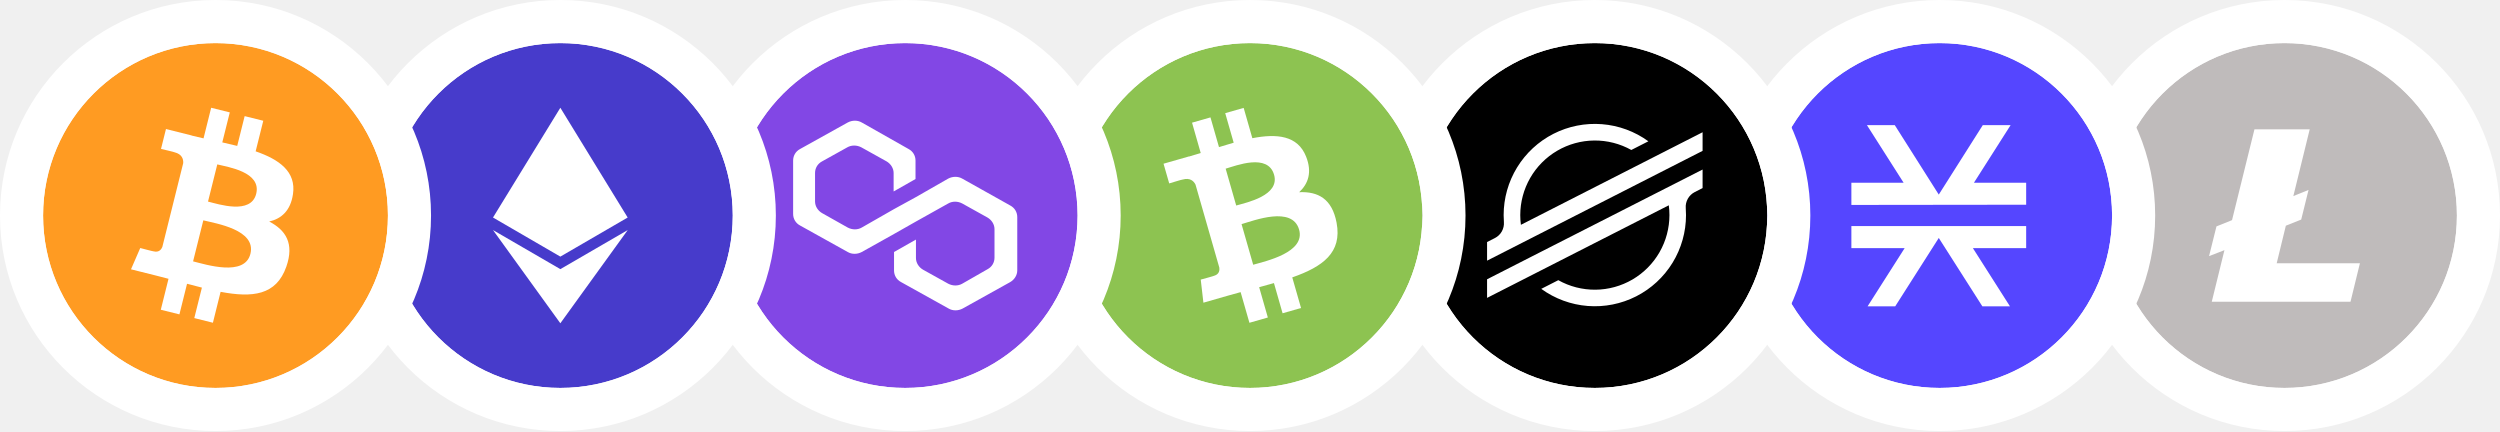
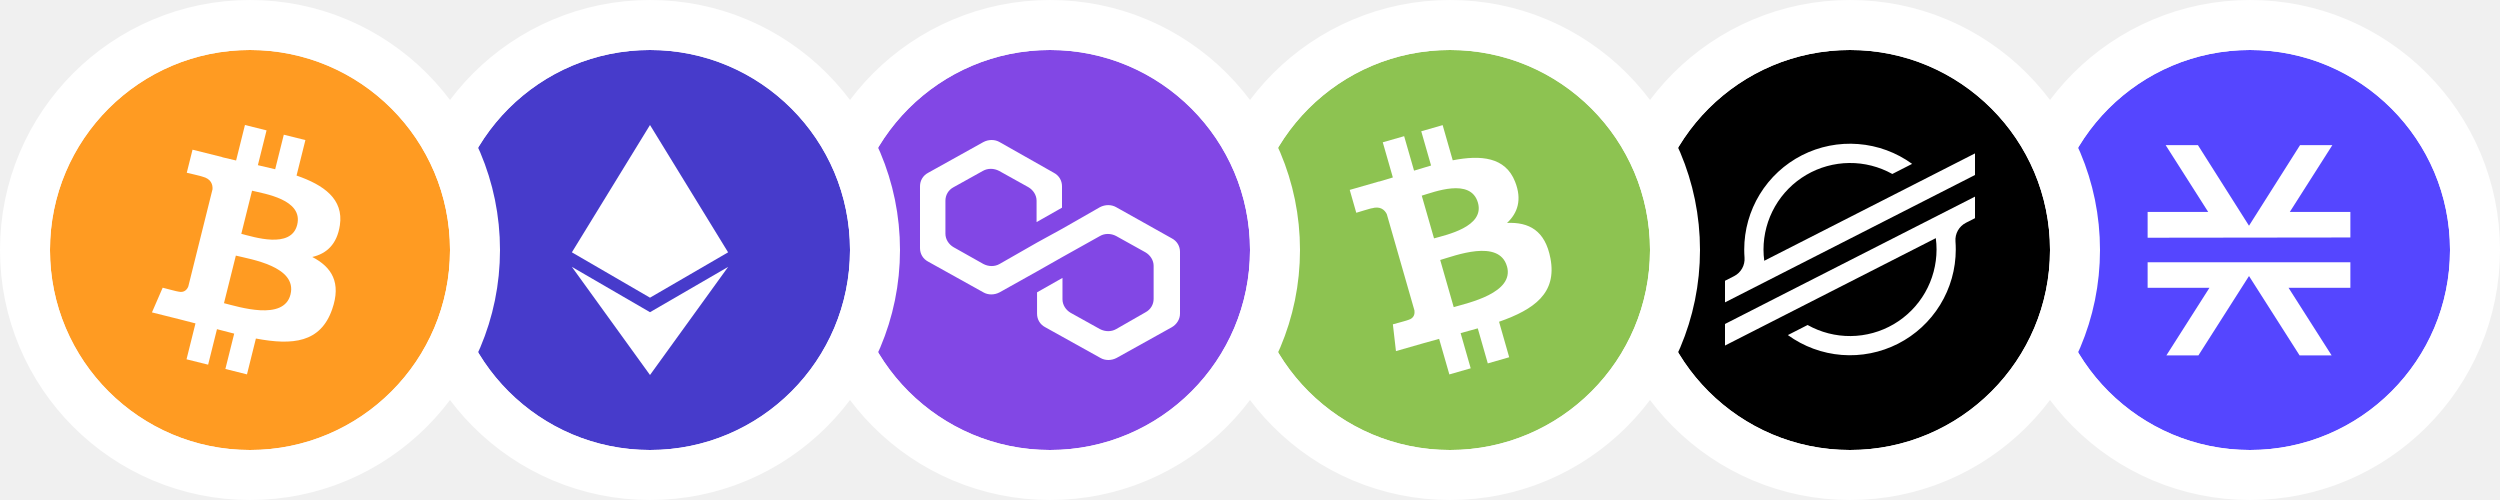
- <svg xmlns="http://www.w3.org/2000/svg" width="116" height="20" viewBox="0 0 116 20" fill="none">
-   <g clip-path="url(#clip0_788_23339)">
-     <g clip-path="url(#clip1_788_23339)">
-       <path d="M106 18C110.418 18 114 14.418 114 10C114 5.582 110.418 2 106 2C101.582 2 98 5.582 98 10C98 14.418 101.582 18 106 18Z" fill="#BFBBBB" />
-       <path fill-rule="evenodd" clip-rule="evenodd" d="M103.214 11.607L102.5 11.884L102.844 10.505L103.566 10.214L104.607 6H107.171L106.411 9.098L107.116 8.812L106.776 10.188L106.063 10.473L105.639 12.214H109.5L109.064 14H102.626L103.214 11.607Z" fill="white" />
-     </g>
-   </g>
-   <rect x="97" y="1" width="18" height="18" rx="9" stroke="white" stroke-width="2" />
-   <g clip-path="url(#clip2_788_23339)">
-     <g clip-path="url(#clip3_788_23339)">
+ <svg xmlns="http://www.w3.org/2000/svg" width="100" height="20" viewBox="0 0 100 20" fill="none">
+   <g clip-path="url(#clip0_3386_237)">
+     <g clip-path="url(#clip1_3386_237)">
      <path d="M90 18C94.418 18 98 14.418 98 10C98 5.582 94.418 2 90 2C85.582 2 82 5.582 82 10C82 14.418 85.582 18 90 18Z" fill="#5546FF" />
-       <path d="M93.263 14.215L91.541 11.512H94.014V10.491H85.904V11.512H88.377L86.655 14.215H87.937L89.959 11.041L91.982 14.215H93.263ZM94.014 9.499V8.478H91.591L93.293 5.805H92.002L89.959 9.029L87.917 5.805H86.625L88.327 8.478H85.904V9.509L94.014 9.499Z" fill="white" />
+       <path d="M93.264 14.215L91.542 11.512H94.015V10.491H85.905V11.512H88.378L86.656 14.215H87.937L89.96 11.041L91.983 14.215H93.264ZM94.015 9.499V8.478H91.592L93.294 5.805H92.002L89.96 9.029L87.917 5.805H86.626L88.328 8.478H85.905V9.509L94.015 9.499Z" fill="white" />
    </g>
  </g>
  <rect x="81" y="1" width="18" height="18" rx="9" stroke="white" stroke-width="2" />
-   <g clip-path="url(#clip4_788_23339)">
-     <g clip-path="url(#clip5_788_23339)">
+   <g clip-path="url(#clip2_3386_237)">
+     <g clip-path="url(#clip3_3386_237)">
      <path d="M74 18C78.418 18 82 14.418 82 10C82 5.582 78.418 2 74 2C69.582 2 66 5.582 66 10C66 14.418 69.582 18 74 18Z" fill="black" />
-       <path d="M79 6.136V7L69 12.095V11.231L69.363 11.046C69.499 10.977 69.611 10.87 69.685 10.737C69.759 10.605 69.793 10.453 69.781 10.302C69.773 10.195 69.769 10.088 69.769 9.98C69.769 9.2 69.985 8.435 70.392 7.77C70.8 7.104 71.383 6.565 72.078 6.21C72.773 5.856 73.553 5.701 74.33 5.762C75.108 5.823 75.854 6.097 76.485 6.556L75.693 6.959C75.166 6.665 74.572 6.513 73.968 6.52C73.365 6.526 72.774 6.69 72.253 6.995C71.732 7.3 71.3 7.736 71 8.259C70.7 8.783 70.541 9.375 70.54 9.979C70.54 10.13 70.55 10.281 70.57 10.431L79 6.136Z" fill="white" />
-       <path d="M71.106 11.885L79 7.866V8.727L78.636 8.912C78.501 8.981 78.389 9.089 78.315 9.221C78.241 9.353 78.207 9.505 78.219 9.656C78.227 9.763 78.231 9.872 78.231 9.981C78.231 10.761 78.015 11.526 77.607 12.191C77.199 12.856 76.616 13.395 75.921 13.749C75.226 14.103 74.446 14.258 73.669 14.197C72.891 14.136 72.146 13.861 71.514 13.403L72.261 13.023L72.304 13C72.831 13.296 73.426 13.448 74.03 13.442C74.634 13.437 75.226 13.273 75.748 12.968C76.269 12.663 76.702 12.227 77.002 11.703C77.303 11.179 77.461 10.585 77.462 9.981C77.462 9.829 77.452 9.677 77.432 9.526L69 13.822V12.959L71.106 11.885Z" fill="white" />
+       <path d="M79 6.136V7L69 12.095V11.231L69.363 11.046C69.499 10.977 69.611 10.869 69.685 10.737C69.759 10.605 69.793 10.453 69.781 10.302C69.773 10.195 69.769 10.088 69.769 9.98C69.769 9.2 69.985 8.435 70.392 7.77C70.8 7.104 71.383 6.565 72.078 6.21C72.773 5.856 73.553 5.701 74.33 5.762C75.108 5.822 75.854 6.097 76.485 6.555L75.693 6.959C75.166 6.665 74.572 6.513 73.968 6.52C73.365 6.526 72.774 6.69 72.253 6.995C71.732 7.3 71.3 7.736 71 8.259C70.7 8.782 70.541 9.375 70.54 9.979C70.54 10.13 70.55 10.281 70.57 10.431L79 6.136Z" fill="white" />
+       <path d="M71.106 11.885L79 7.865V8.727L78.636 8.912C78.501 8.981 78.389 9.089 78.315 9.221C78.241 9.353 78.207 9.505 78.219 9.656C78.227 9.763 78.231 9.872 78.231 9.981C78.231 10.761 78.015 11.526 77.607 12.191C77.199 12.856 76.616 13.395 75.921 13.749C75.226 14.103 74.446 14.258 73.669 14.197C72.891 14.136 72.146 13.861 71.514 13.403L72.261 13.022L72.304 13C72.831 13.295 73.426 13.448 74.03 13.442C74.634 13.437 75.226 13.273 75.748 12.968C76.269 12.663 76.702 12.226 77.002 11.703C77.303 11.178 77.461 10.585 77.462 9.981C77.462 9.829 77.452 9.677 77.432 9.526L69 13.822V12.959L71.106 11.885Z" fill="white" />
    </g>
  </g>
  <rect x="65" y="1" width="18" height="18" rx="9" stroke="white" stroke-width="2" />
-   <g clip-path="url(#clip6_788_23339)">
-     <g clip-path="url(#clip7_788_23339)">
+   <g clip-path="url(#clip4_3386_237)">
+     <g clip-path="url(#clip5_3386_237)">
      <path d="M58 18C62.418 18 66 14.418 66 10C66 5.582 62.418 2 58 2C53.582 2 50 5.582 50 10C50 14.418 53.582 18 58 18Z" fill="#8DC351" />
-       <path d="M60.603 7.267C60.215 6.281 59.242 6.192 58.109 6.412L57.706 5.006L56.85 5.251L57.243 6.621C57.018 6.685 56.789 6.756 56.561 6.826L56.166 5.447L55.311 5.692L55.713 7.099C55.529 7.156 55.348 7.212 55.171 7.263L55.169 7.258L53.988 7.596L54.251 8.511C54.251 8.511 54.88 8.317 54.872 8.332C55.219 8.233 55.39 8.402 55.472 8.566L56.577 12.419C56.593 12.533 56.579 12.725 56.337 12.795C56.351 12.802 55.714 12.973 55.714 12.973L55.838 14.045L56.952 13.725C57.159 13.666 57.364 13.611 57.565 13.555L57.973 14.977L58.828 14.732L58.425 13.325C58.654 13.264 58.883 13.2 59.111 13.135L59.512 14.536L60.368 14.291L59.961 12.871C61.377 12.375 62.28 11.724 62.018 10.336C61.807 9.219 61.156 8.88 60.282 8.918C60.706 8.523 60.889 7.988 60.603 7.267ZM60.278 10.652C60.583 11.716 58.728 12.117 58.148 12.284L57.608 10.399C58.188 10.232 59.96 9.544 60.278 10.653L60.278 10.652ZM59.117 8.107C59.394 9.075 57.844 9.397 57.36 9.536L56.87 7.826C57.353 7.688 58.828 7.099 59.117 8.108V8.107Z" fill="white" />
+       <path d="M60.603 7.267C60.215 6.281 59.242 6.192 58.109 6.412L57.706 5.005L56.85 5.251L57.243 6.621C57.018 6.685 56.789 6.756 56.562 6.826L56.166 5.447L55.311 5.692L55.714 7.098C55.529 7.155 55.349 7.211 55.171 7.262L55.169 7.257L53.989 7.596L54.251 8.511C54.251 8.511 54.88 8.317 54.873 8.332C55.219 8.232 55.39 8.401 55.472 8.566L56.578 12.419C56.593 12.533 56.58 12.725 56.337 12.795C56.351 12.802 55.715 12.973 55.715 12.973L55.838 14.044L56.952 13.725C57.16 13.666 57.364 13.611 57.565 13.555L57.974 14.977L58.828 14.732L58.425 13.325C58.654 13.264 58.883 13.2 59.111 13.134L59.512 14.536L60.368 14.29L59.962 12.87C61.377 12.375 62.281 11.723 62.018 10.335C61.807 9.218 61.156 8.879 60.282 8.917C60.706 8.522 60.889 7.988 60.603 7.267ZM60.279 10.652C60.584 11.716 58.728 12.117 58.148 12.284L57.608 10.399C58.188 10.232 59.96 9.543 60.278 10.652L60.279 10.652ZM59.117 8.107C59.395 9.074 57.844 9.397 57.361 9.535L56.87 7.826C57.353 7.687 58.828 7.098 59.117 8.107V8.107Z" fill="white" />
    </g>
  </g>
  <rect x="49" y="1" width="18" height="18" rx="9" stroke="white" stroke-width="2" />
-   <g clip-path="url(#clip8_788_23339)">
-     <g clip-path="url(#clip9_788_23339)">
+   <g clip-path="url(#clip6_3386_237)">
+     <g clip-path="url(#clip7_3386_237)">
      <path d="M42 18C46.418 18 50 14.418 50 10C50 5.582 46.418 2 42 2C37.582 2 34 5.582 34 10C34 14.418 37.582 18 42 18Z" fill="#8247E5" />
-       <path d="M44.649 8.288C44.457 8.177 44.207 8.177 43.996 8.288L42.5 9.144L41.483 9.702L39.986 10.558C39.794 10.67 39.545 10.67 39.334 10.558L38.144 9.888C37.952 9.777 37.818 9.572 37.818 9.349V8.028C37.818 7.805 37.933 7.6 38.144 7.488L39.314 6.837C39.506 6.726 39.756 6.726 39.967 6.837L41.137 7.488C41.329 7.6 41.464 7.805 41.464 8.028V8.884L42.48 8.307V7.451C42.48 7.228 42.365 7.023 42.154 6.912L39.986 5.684C39.794 5.572 39.545 5.572 39.334 5.684L37.127 6.912C36.916 7.023 36.801 7.228 36.801 7.451V9.926C36.801 10.149 36.916 10.354 37.127 10.465L39.334 11.693C39.526 11.805 39.775 11.805 39.986 11.693L41.483 10.856L42.5 10.279L43.996 9.442C44.188 9.33 44.438 9.33 44.649 9.442L45.819 10.093C46.011 10.205 46.145 10.409 46.145 10.633V11.954C46.145 12.177 46.03 12.382 45.819 12.493L44.649 13.163C44.457 13.274 44.207 13.274 43.996 13.163L42.826 12.512C42.634 12.4 42.5 12.195 42.5 11.972V11.116L41.483 11.693V12.549C41.483 12.772 41.598 12.977 41.809 13.088L44.016 14.316C44.207 14.428 44.457 14.428 44.668 14.316L46.875 13.088C47.066 12.977 47.201 12.772 47.201 12.549V10.075C47.201 9.851 47.086 9.647 46.875 9.535L44.649 8.288Z" fill="white" />
+       <path d="M44.648 8.288C44.456 8.177 44.207 8.177 43.996 8.288L42.499 9.144L41.482 9.702L39.985 10.558C39.793 10.67 39.544 10.67 39.333 10.558L38.143 9.888C37.951 9.777 37.817 9.572 37.817 9.349V8.028C37.817 7.805 37.932 7.6 38.143 7.488L39.314 6.837C39.505 6.726 39.755 6.726 39.966 6.837L41.136 7.488C41.328 7.6 41.463 7.805 41.463 8.028V8.884L42.48 8.307V7.451C42.48 7.228 42.365 7.023 42.154 6.912L39.985 5.684C39.793 5.572 39.544 5.572 39.333 5.684L37.126 6.912C36.915 7.023 36.8 7.228 36.8 7.451V9.926C36.8 10.149 36.915 10.354 37.126 10.465L39.333 11.693C39.525 11.805 39.774 11.805 39.985 11.693L41.482 10.856L42.499 10.279L43.996 9.442C44.187 9.33 44.437 9.33 44.648 9.442L45.818 10.093C46.01 10.205 46.145 10.409 46.145 10.633V11.954C46.145 12.177 46.029 12.381 45.818 12.493L44.648 13.163C44.456 13.274 44.207 13.274 43.996 13.163L42.825 12.512C42.633 12.4 42.499 12.195 42.499 11.972V11.116L41.482 11.693V12.549C41.482 12.772 41.597 12.977 41.808 13.088L44.015 14.316C44.207 14.428 44.456 14.428 44.667 14.316L46.874 13.088C47.066 12.977 47.2 12.772 47.2 12.549V10.074C47.2 9.851 47.085 9.646 46.874 9.535L44.648 8.288Z" fill="white" />
    </g>
  </g>
  <rect x="33" y="1" width="18" height="18" rx="9" stroke="white" stroke-width="2" />
-   <g clip-path="url(#clip10_788_23339)">
-     <g clip-path="url(#clip11_788_23339)">
+   <g clip-path="url(#clip8_3386_237)">
+     <g clip-path="url(#clip9_3386_237)">
      <path d="M26 18C30.418 18 34 14.418 34 10C34 5.582 30.418 2 26 2C21.582 2 18 5.582 18 10C18 14.418 21.582 18 26 18Z" fill="#473BCB" />
      <path d="M29.124 10.093L26 5L22.875 10.093L26 11.907L29.124 10.093Z" fill="white" />
      <path d="M26 15L29.126 10.675L26 12.488L22.875 10.675L26 15Z" fill="white" />
    </g>
  </g>
  <rect x="17" y="1" width="18" height="18" rx="9" stroke="white" stroke-width="2" />
-   <g clip-path="url(#clip12_788_23339)">
-     <g clip-path="url(#clip13_788_23339)">
+   <g clip-path="url(#clip10_3386_237)">
+     <g clip-path="url(#clip11_3386_237)">
      <path d="M10 18C14.418 18 18 14.418 18 10C18 5.582 14.418 2 10 2C5.582 2 2 5.582 2 10C2 14.418 5.582 18 10 18Z" fill="#FF9B22" />
-       <path d="M13.594 9.01C13.751 7.962 12.953 7.399 11.862 7.022L12.216 5.603L11.352 5.388L11.007 6.77C10.78 6.713 10.547 6.66 10.314 6.607L10.662 5.215L9.798 5L9.444 6.42C9.256 6.377 9.071 6.335 8.892 6.29L8.893 6.285L7.701 5.987L7.471 6.91C7.471 6.91 8.112 7.058 8.099 7.066C8.449 7.154 8.512 7.386 8.501 7.569L7.532 11.459C7.489 11.565 7.38 11.725 7.135 11.664C7.144 11.677 6.507 11.508 6.507 11.508L6.078 12.496L7.203 12.777C7.412 12.829 7.617 12.884 7.819 12.936L7.461 14.372L8.325 14.587L8.679 13.167C8.915 13.23 9.144 13.29 9.368 13.345L9.015 14.759L9.879 14.975L10.236 13.541C11.71 13.82 12.818 13.708 13.285 12.375C13.661 11.302 13.266 10.682 12.491 10.279C13.056 10.149 13.481 9.777 13.594 9.01ZM11.619 11.779C11.353 12.852 9.545 12.272 8.959 12.127L9.434 10.224C10.02 10.37 11.899 10.66 11.619 11.779ZM11.887 8.995C11.643 9.971 10.139 9.475 9.652 9.353L10.082 7.628C10.569 7.75 12.141 7.976 11.887 8.995Z" fill="white" />
+       <path d="M13.595 9.01C13.752 7.962 12.953 7.399 11.862 7.022L12.216 5.603L11.352 5.388L11.007 6.77C10.78 6.713 10.547 6.66 10.315 6.607L10.662 5.215L9.798 5L9.444 6.42C9.256 6.377 9.071 6.335 8.892 6.29L8.893 6.285L7.701 5.987L7.471 6.91C7.471 6.91 8.112 7.058 8.099 7.066C8.449 7.154 8.512 7.386 8.501 7.569L7.532 11.459C7.489 11.565 7.38 11.725 7.135 11.664C7.144 11.677 6.507 11.508 6.507 11.508L6.078 12.496L7.203 12.777C7.412 12.829 7.617 12.884 7.819 12.936L7.461 14.372L8.325 14.587L8.679 13.167C8.915 13.23 9.144 13.29 9.368 13.345L9.015 14.759L9.879 14.975L10.236 13.541C11.71 13.82 12.819 13.708 13.285 12.375C13.661 11.302 13.267 10.682 12.491 10.279C13.056 10.149 13.481 9.777 13.595 9.01ZM11.62 11.779C11.353 12.852 9.545 12.272 8.959 12.127L9.434 10.224C10.021 10.37 11.899 10.66 11.62 11.779ZM11.887 8.995C11.643 9.971 10.139 9.475 9.652 9.353L10.082 7.628C10.569 7.75 12.141 7.976 11.887 8.995Z" fill="white" />
    </g>
  </g>
  <rect x="1" y="1" width="18" height="18" rx="9" stroke="white" stroke-width="2" />
  <defs>
-     <clipPath id="clip0_788_23339">
-       <rect x="98" y="2" width="16" height="16" rx="8" fill="white" />
-     </clipPath>
-     <clipPath id="clip1_788_23339">
-       <rect width="16" height="16" fill="white" transform="translate(98 2)" />
-     </clipPath>
-     <clipPath id="clip2_788_23339">
+     <clipPath id="clip0_3386_237">
      <rect x="82" y="2" width="16" height="16" rx="8" fill="white" />
    </clipPath>
-     <clipPath id="clip3_788_23339">
+     <clipPath id="clip1_3386_237">
      <rect width="16" height="16" fill="white" transform="translate(82 2)" />
    </clipPath>
-     <clipPath id="clip4_788_23339">
+     <clipPath id="clip2_3386_237">
      <rect x="66" y="2" width="16" height="16" rx="8" fill="white" />
    </clipPath>
-     <clipPath id="clip5_788_23339">
+     <clipPath id="clip3_3386_237">
      <rect width="16" height="16" fill="white" transform="translate(66 2)" />
    </clipPath>
-     <clipPath id="clip6_788_23339">
+     <clipPath id="clip4_3386_237">
      <rect x="50" y="2" width="16" height="16" rx="8" fill="white" />
    </clipPath>
-     <clipPath id="clip7_788_23339">
+     <clipPath id="clip5_3386_237">
      <rect width="16" height="16" fill="white" transform="translate(50 2)" />
    </clipPath>
-     <clipPath id="clip8_788_23339">
+     <clipPath id="clip6_3386_237">
      <rect x="34" y="2" width="16" height="16" rx="8" fill="white" />
    </clipPath>
-     <clipPath id="clip9_788_23339">
+     <clipPath id="clip7_3386_237">
      <rect width="16" height="16" fill="white" transform="translate(34 2)" />
    </clipPath>
-     <clipPath id="clip10_788_23339">
+     <clipPath id="clip8_3386_237">
      <rect x="18" y="2" width="16" height="16" rx="8" fill="white" />
    </clipPath>
-     <clipPath id="clip11_788_23339">
+     <clipPath id="clip9_3386_237">
      <rect width="16" height="16" fill="white" transform="translate(18 2)" />
    </clipPath>
-     <clipPath id="clip12_788_23339">
+     <clipPath id="clip10_3386_237">
      <rect x="2" y="2" width="16" height="16" rx="8" fill="white" />
    </clipPath>
-     <clipPath id="clip13_788_23339">
+     <clipPath id="clip11_3386_237">
      <rect width="16" height="16" fill="white" transform="translate(2 2)" />
    </clipPath>
  </defs>
</svg>
